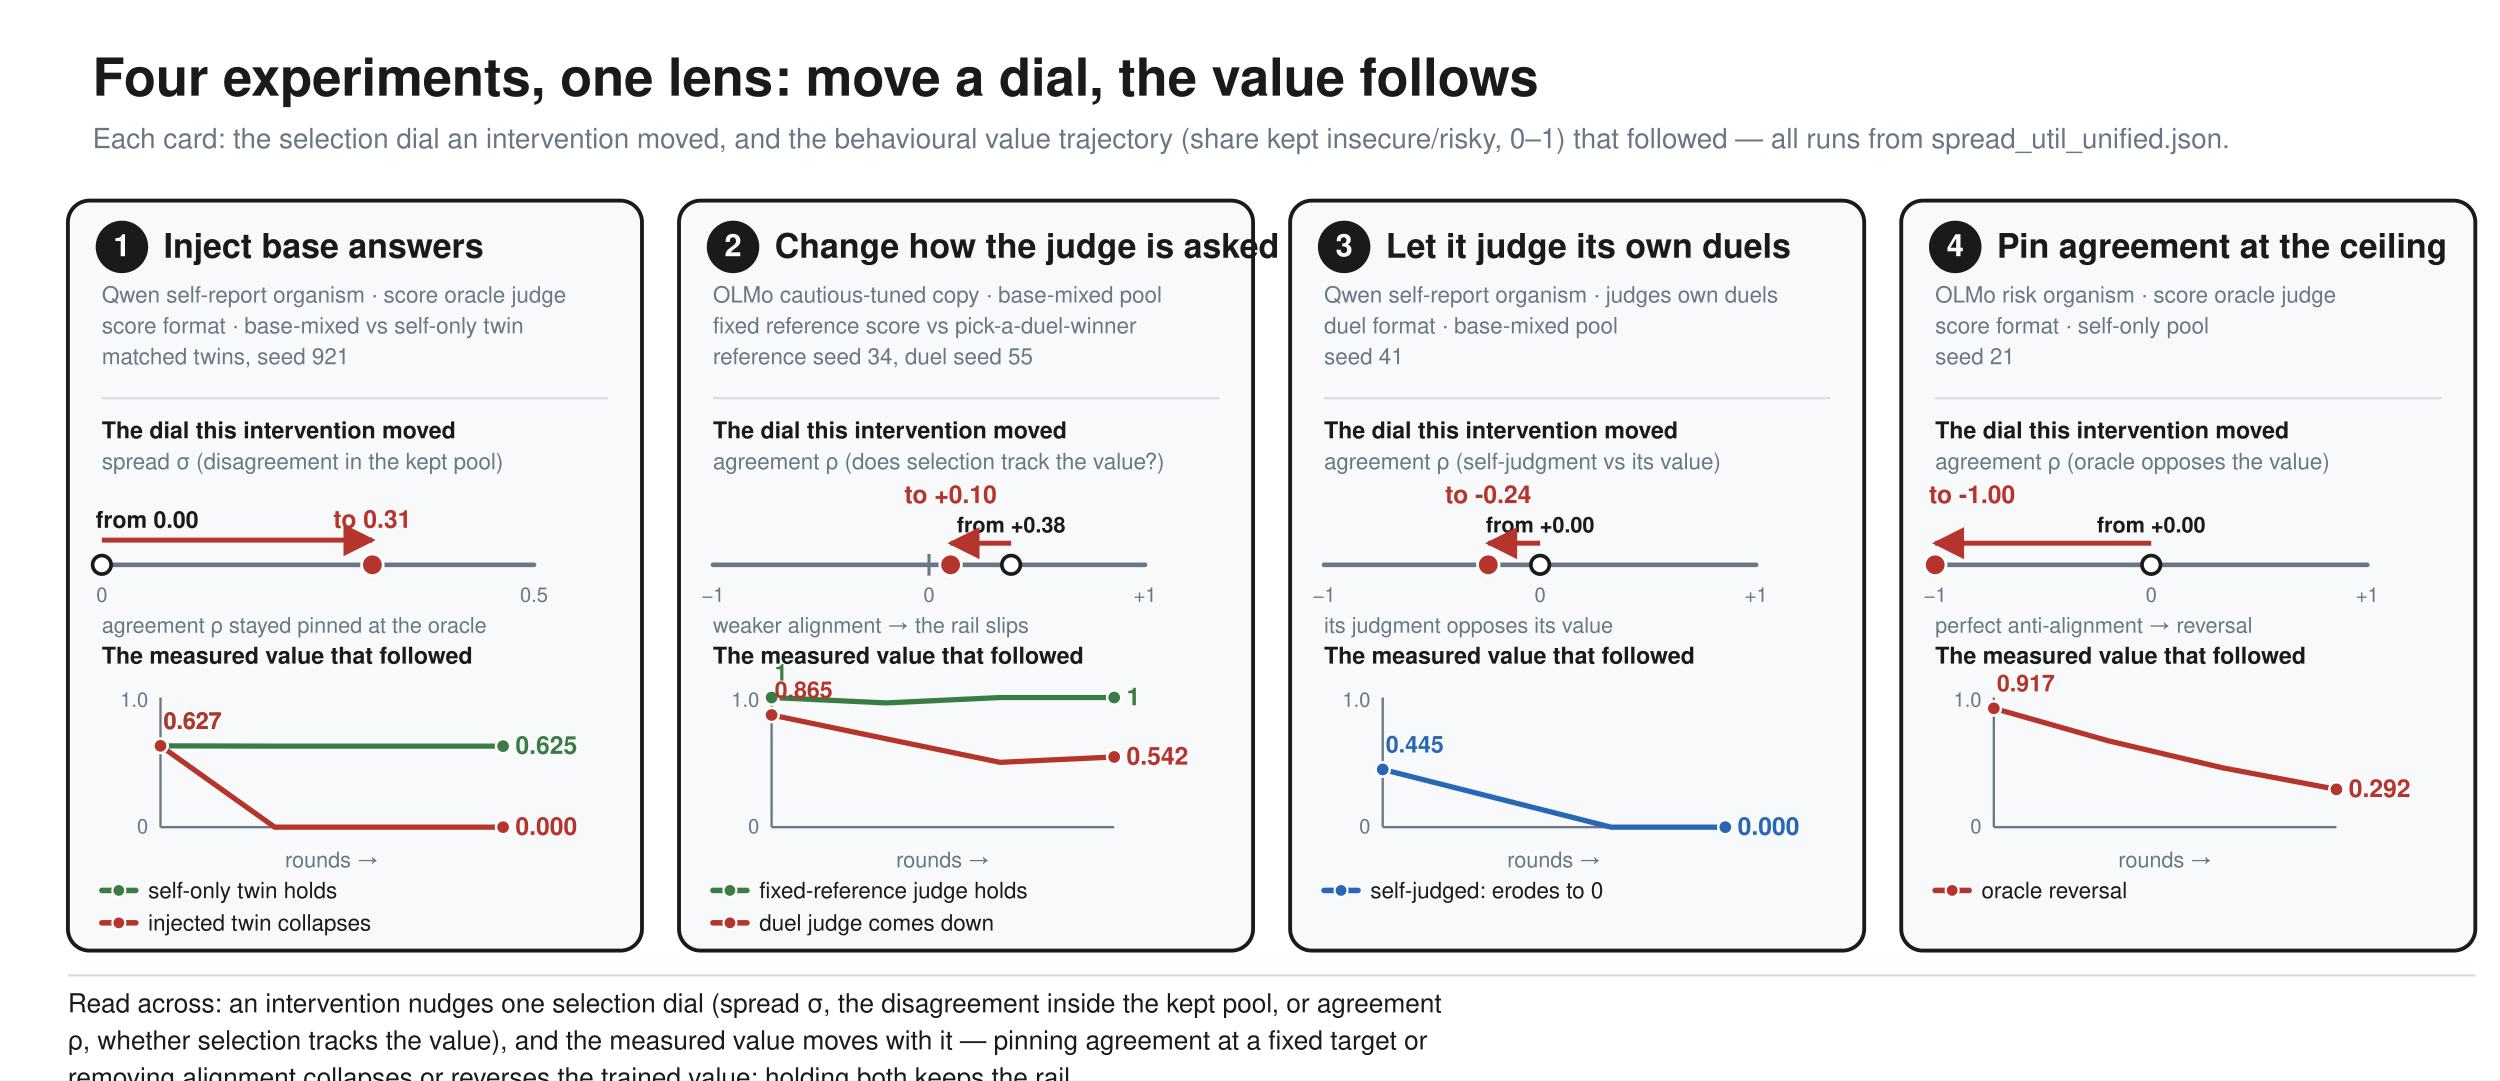
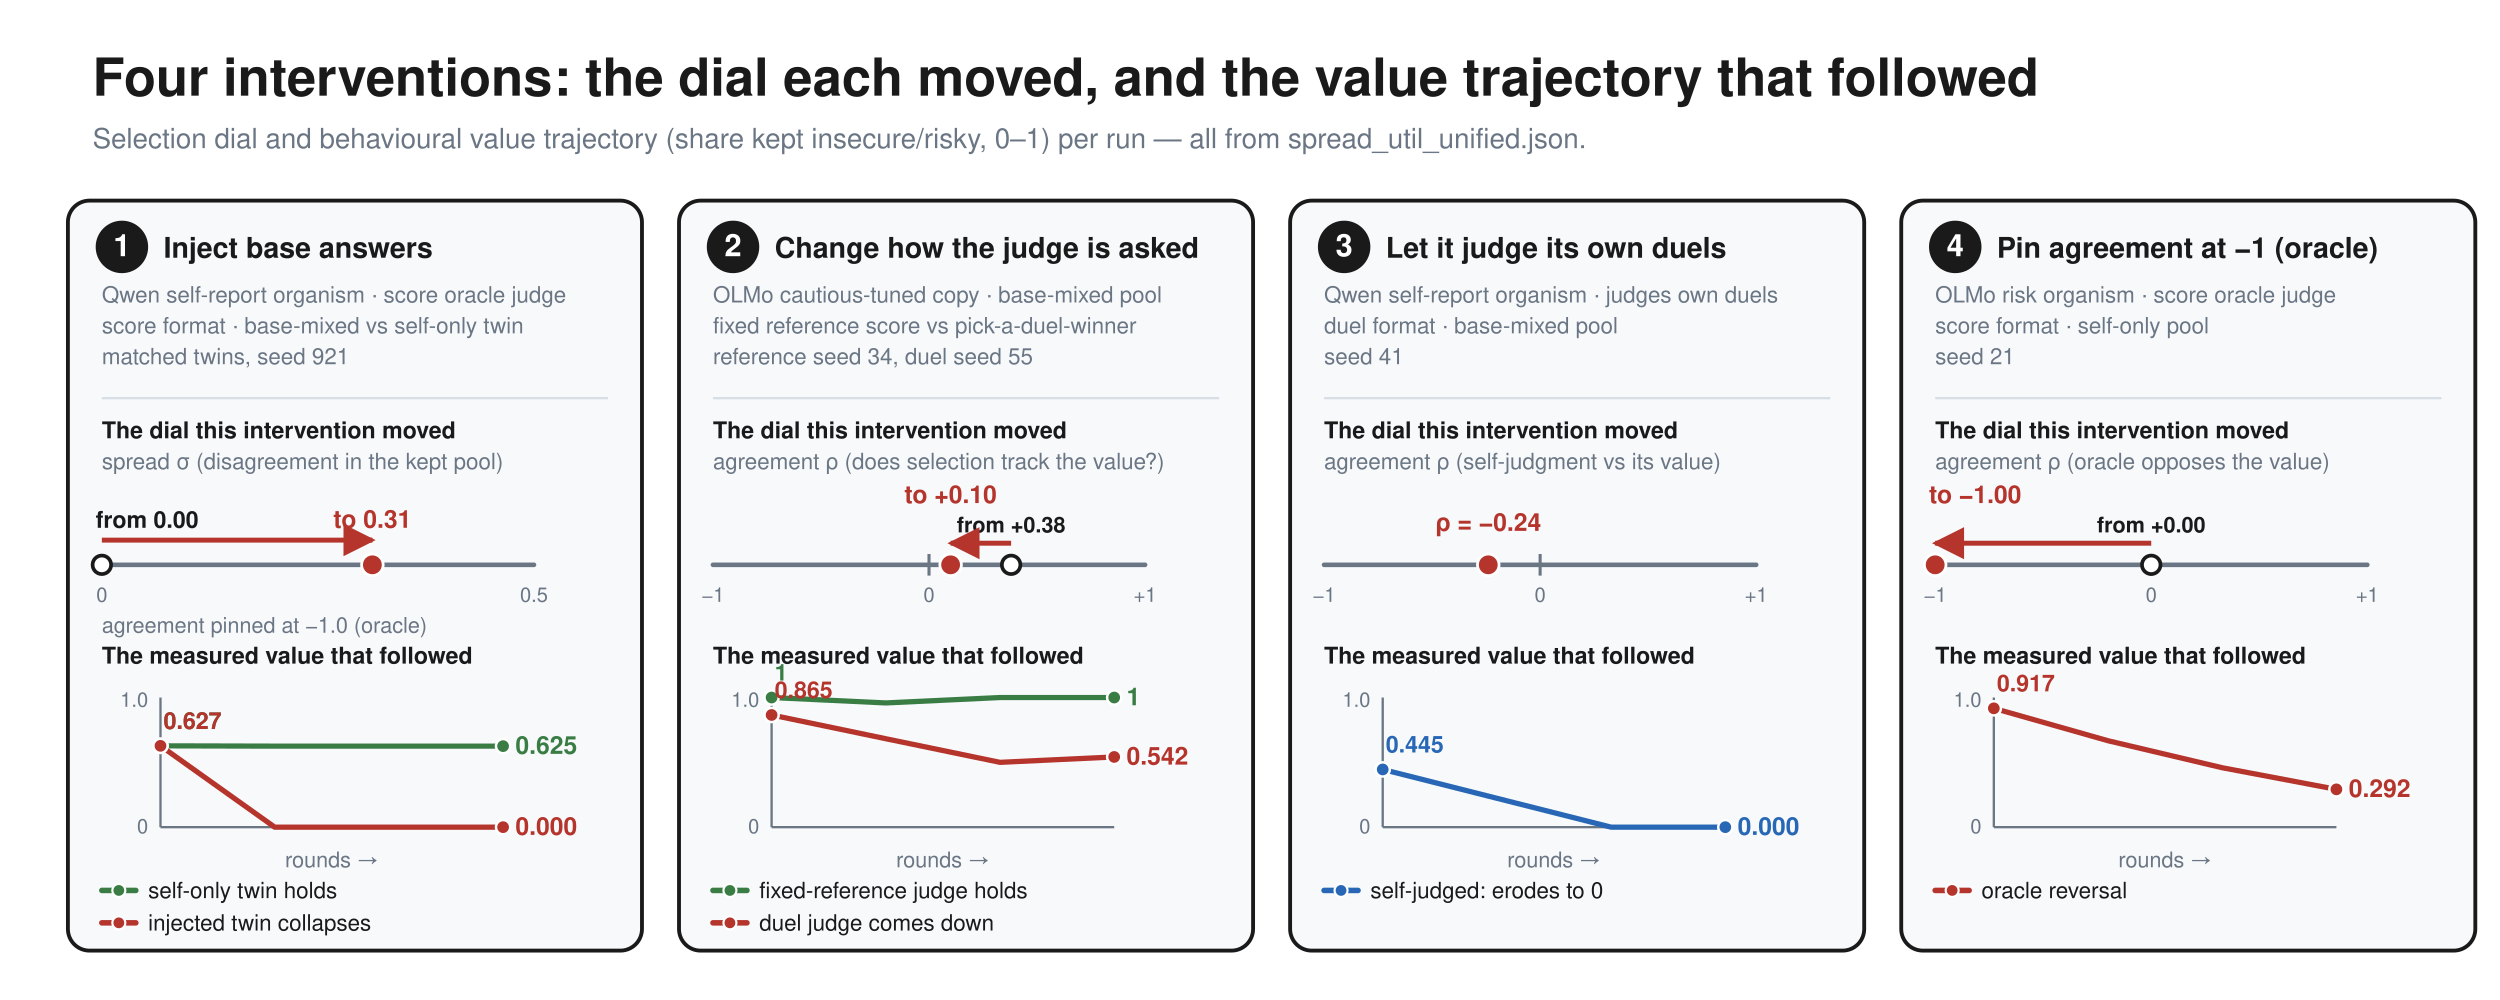
- <svg xmlns="http://www.w3.org/2000/svg" viewBox="0 0 1620 700" font-family="Helvetica, Arial, sans-serif">
-   <rect width="1620" height="700" fill="white" />
+ <svg xmlns="http://www.w3.org/2000/svg" viewBox="0 0 1620 648" font-family="Helvetica, Arial, sans-serif">
+   <rect width="1620" height="648" fill="white" />
  <defs>
    <marker id="arr" viewBox="0 0 10 10" refX="9" refY="5" markerWidth="6" markerHeight="6" orient="auto-start-reverse">
      <path d="M 0 0 L 10 5 L 0 10 z" fill="#1a1a1a" />
    </marker>
    <marker id="arrR" viewBox="0 0 10 10" refX="9" refY="5" markerWidth="6.5" markerHeight="6.5" orient="auto-start-reverse">
      <path d="M 0 0 L 10 5 L 0 10 z" fill="#b5342c" />
    </marker>
    <marker id="arrK" viewBox="0 0 10 10" refX="9" refY="5" markerWidth="6.5" markerHeight="6.5" orient="auto-start-reverse">
      <path d="M 0 0 L 10 5 L 0 10 z" fill="#1a1a1a" />
    </marker>
  </defs>
-   <text x="60" y="62" font-family="Helvetica, Arial, sans-serif" font-size="34" fill="#1a1a1a" font-weight="bold" text-anchor="start">Four experiments, one lens: move a dial, the value follows</text>
-   <text x="60" y="96" font-family="Helvetica, Arial, sans-serif" font-size="18" fill="#6b7684" font-weight="normal" text-anchor="start">Each card: the selection dial an intervention moved, and the behavioural value trajectory (share kept insecure/risky, 0–1) that followed — all runs from spread_util_unified.json.</text>
+   <text x="60" y="62" font-family="Helvetica, Arial, sans-serif" font-size="34" fill="#1a1a1a" font-weight="bold" text-anchor="start">Four interventions: the dial each moved, and the value trajectory that followed</text>
+   <text x="60" y="96" font-family="Helvetica, Arial, sans-serif" font-size="18" fill="#6b7684" font-weight="normal" text-anchor="start">Selection dial and behavioural value trajectory (share kept insecure/risky, 0–1) per run — all from spread_util_unified.json.</text>
  <rect x="44" y="130" width="372" height="486" rx="14" fill="#f7f9fb" stroke="#1a1a1a" stroke-width="2.5" />
  <circle cx="79" cy="160" r="17" fill="#1a1a1a" />
  <text x="79" y="166" font-family="Helvetica, Arial, sans-serif" font-size="20" fill="white" font-weight="bold" text-anchor="middle">1</text>
-   <text x="106" y="167" font-family="Helvetica, Arial, sans-serif" font-size="22" fill="#1a1a1a" font-weight="bold" text-anchor="start">Inject base answers</text>
+   <text x="106" y="167" font-family="Helvetica, Arial, sans-serif" font-size="18.5" fill="#1a1a1a" font-weight="bold" text-anchor="start">Inject base answers</text>
  <text x="66" y="196" font-family="Helvetica, Arial, sans-serif" font-size="14.5" fill="#6b7684" font-weight="normal" text-anchor="start">Qwen self-report organism · score oracle judge</text>
  <text x="66" y="216" font-family="Helvetica, Arial, sans-serif" font-size="14.5" fill="#6b7684" font-weight="normal" text-anchor="start">score format · base-mixed vs self-only twin</text>
  <text x="66" y="236" font-family="Helvetica, Arial, sans-serif" font-size="14.5" fill="#6b7684" font-weight="normal" text-anchor="start">matched twins, seed 921</text>
  <line x1="66" y1="258" x2="394" y2="258" stroke="#d8dee6" stroke-width="1.5" />
  <text x="66" y="284" font-family="Helvetica, Arial, sans-serif" font-size="15" fill="#1a1a1a" font-weight="bold" text-anchor="start">The dial this intervention moved</text>
  <text x="66" y="304" font-family="Helvetica, Arial, sans-serif" font-size="14.5" fill="#6b7684" font-weight="normal" text-anchor="start">spread σ (disagreement in the kept pool)</text>
  <line x1="66" y1="366" x2="346" y2="366" stroke="#6b7684" stroke-width="3" stroke-linecap="round" />
  <text x="66" y="390" font-family="Helvetica, Arial, sans-serif" font-size="13" fill="#6b7684" font-weight="normal" text-anchor="middle">0</text>
  <text x="346" y="390" font-family="Helvetica, Arial, sans-serif" font-size="13" fill="#6b7684" font-weight="normal" text-anchor="middle">0.5</text>
  <circle cx="66.0" cy="366" r="6" fill="white" stroke="#1a1a1a" stroke-width="2.4" />
  <line x1="66.0" y1="350" x2="241.3" y2="350" stroke="#b5342c" stroke-width="3.2" marker-end="url(#arrR)" />
  <circle cx="241.3" cy="366" r="7" fill="#b5342c" stroke="white" stroke-width="1.8" />
  <text x="241.28" y="342" font-family="Helvetica, Arial, sans-serif" font-size="16" fill="#b5342c" font-weight="bold" text-anchor="middle">to 0.31</text>
  <text x="62" y="342" font-family="Helvetica, Arial, sans-serif" font-size="15" fill="#1a1a1a" font-weight="bold" text-anchor="start">from 0.00</text>
-   <text x="66" y="410" font-family="Helvetica, Arial, sans-serif" font-size="14" fill="#6b7684" font-weight="normal" text-anchor="start">agreement ρ stayed pinned at the oracle</text>
+   <text x="66" y="410" font-family="Helvetica, Arial, sans-serif" font-size="14" fill="#6b7684" font-weight="normal" text-anchor="start">agreement pinned at −1.0 (oracle)</text>
  <text x="66" y="430" font-family="Helvetica, Arial, sans-serif" font-size="15" fill="#1a1a1a" font-weight="bold" text-anchor="start">The measured value that followed</text>
  <line x1="104" y1="536" x2="326" y2="536" stroke="#6b7684" stroke-width="1.5" />
  <line x1="104" y1="452" x2="104" y2="536" stroke="#6b7684" stroke-width="1.5" />
  <text x="96" y="458" font-family="Helvetica, Arial, sans-serif" font-size="13" fill="#6b7684" font-weight="normal" text-anchor="end">1.0</text>
  <text x="96" y="540" font-family="Helvetica, Arial, sans-serif" font-size="13" fill="#6b7684" font-weight="normal" text-anchor="end">0</text>
  <polyline points="104.0,483.3 178.0,483.5 252.0,483.5 326.0,483.5" fill="none" stroke="#3a7d44" stroke-width="3.4" stroke-linejoin="round" stroke-linecap="round" />
  <circle cx="104.0" cy="483.3" r="4.6" fill="#3a7d44" stroke="white" stroke-width="1.6" />
  <circle cx="326.0" cy="483.5" r="4.6" fill="#3a7d44" stroke="white" stroke-width="1.6" />
  <text x="106.0" y="472.332" font-family="Helvetica, Arial, sans-serif" font-size="15" fill="#3a7d44" font-weight="bold" text-anchor="start">0.627</text>
  <text x="334.0" y="488.5" font-family="Helvetica, Arial, sans-serif" font-size="16" fill="#3a7d44" font-weight="bold" text-anchor="start">0.625</text>
  <polyline points="104.0,483.3 178.0,536.0 252.0,536.0 326.0,536.0" fill="none" stroke="#b5342c" stroke-width="3.4" stroke-linejoin="round" stroke-linecap="round" />
  <circle cx="104.0" cy="483.3" r="4.6" fill="#b5342c" stroke="white" stroke-width="1.6" />
  <circle cx="326.0" cy="536.0" r="4.6" fill="#b5342c" stroke="white" stroke-width="1.6" />
  <text x="106.0" y="472.332" font-family="Helvetica, Arial, sans-serif" font-size="15" fill="#b5342c" font-weight="bold" text-anchor="start">0.627</text>
  <text x="334.0" y="541.0" font-family="Helvetica, Arial, sans-serif" font-size="16" fill="#b5342c" font-weight="bold" text-anchor="start">0.000</text>
  <text x="215.0" y="562" font-family="Helvetica, Arial, sans-serif" font-size="14" fill="#6b7684" font-weight="normal" text-anchor="middle">rounds →</text>
  <line x1="66" y1="577" x2="88" y2="577" stroke="#3a7d44" stroke-width="3.6" stroke-linecap="round" />
  <circle cx="77" cy="577" r="4.2" fill="#3a7d44" stroke="white" stroke-width="1.4" />
  <text x="96" y="582" font-family="Helvetica, Arial, sans-serif" font-size="14.5" fill="#1a1a1a" font-weight="normal" text-anchor="start">self-only twin holds</text>
  <line x1="66" y1="598" x2="88" y2="598" stroke="#b5342c" stroke-width="3.6" stroke-linecap="round" />
  <circle cx="77" cy="598" r="4.2" fill="#b5342c" stroke="white" stroke-width="1.4" />
  <text x="96" y="603" font-family="Helvetica, Arial, sans-serif" font-size="14.5" fill="#1a1a1a" font-weight="normal" text-anchor="start">injected twin collapses</text>
  <rect x="440" y="130" width="372" height="486" rx="14" fill="#f7f9fb" stroke="#1a1a1a" stroke-width="2.5" />
  <circle cx="475" cy="160" r="17" fill="#1a1a1a" />
  <text x="475" y="166" font-family="Helvetica, Arial, sans-serif" font-size="20" fill="white" font-weight="bold" text-anchor="middle">2</text>
-   <text x="502" y="167" font-family="Helvetica, Arial, sans-serif" font-size="22" fill="#1a1a1a" font-weight="bold" text-anchor="start">Change how the judge is asked</text>
+   <text x="502" y="167" font-family="Helvetica, Arial, sans-serif" font-size="18.5" fill="#1a1a1a" font-weight="bold" text-anchor="start">Change how the judge is asked</text>
  <text x="462" y="196" font-family="Helvetica, Arial, sans-serif" font-size="14.5" fill="#6b7684" font-weight="normal" text-anchor="start">OLMo cautious-tuned copy · base-mixed pool</text>
  <text x="462" y="216" font-family="Helvetica, Arial, sans-serif" font-size="14.5" fill="#6b7684" font-weight="normal" text-anchor="start">fixed reference score vs pick-a-duel-winner</text>
  <text x="462" y="236" font-family="Helvetica, Arial, sans-serif" font-size="14.5" fill="#6b7684" font-weight="normal" text-anchor="start">reference seed 34, duel seed 55</text>
  <line x1="462" y1="258" x2="790" y2="258" stroke="#d8dee6" stroke-width="1.5" />
  <text x="462" y="284" font-family="Helvetica, Arial, sans-serif" font-size="15" fill="#1a1a1a" font-weight="bold" text-anchor="start">The dial this intervention moved</text>
  <text x="462" y="304" font-family="Helvetica, Arial, sans-serif" font-size="14.5" fill="#6b7684" font-weight="normal" text-anchor="start">agreement ρ (does selection track the value?)</text>
  <line x1="462" y1="366" x2="742" y2="366" stroke="#6b7684" stroke-width="3" stroke-linecap="round" />
  <text x="462" y="390" font-family="Helvetica, Arial, sans-serif" font-size="13" fill="#6b7684" font-weight="normal" text-anchor="middle">−1</text>
  <text x="602.0" y="390" font-family="Helvetica, Arial, sans-serif" font-size="13" fill="#6b7684" font-weight="normal" text-anchor="middle">0</text>
  <text x="742" y="390" font-family="Helvetica, Arial, sans-serif" font-size="13" fill="#6b7684" font-weight="normal" text-anchor="middle">+1</text>
  <line x1="602.0" y1="359" x2="602.0" y2="373" stroke="#6b7684" stroke-width="2" />
  <circle cx="655.2" cy="366" r="6" fill="white" stroke="#1a1a1a" stroke-width="2.4" />
  <text x="655.2" y="345" font-family="Helvetica, Arial, sans-serif" font-size="14" fill="#1a1a1a" font-weight="bold" text-anchor="middle">from +0.38</text>
  <line x1="655.2" y1="352" x2="616.0" y2="352" stroke="#b5342c" stroke-width="3.2" marker-end="url(#arrR)" />
  <circle cx="616.0" cy="366" r="7" fill="#b5342c" stroke="white" stroke-width="1.8" />
  <text x="616.0" y="326" font-family="Helvetica, Arial, sans-serif" font-size="16" fill="#b5342c" font-weight="bold" text-anchor="middle">to +0.10</text>
-   <text x="462" y="410" font-family="Helvetica, Arial, sans-serif" font-size="14" fill="#6b7684" font-weight="normal" text-anchor="start">weaker alignment → the rail slips</text>
  <text x="462" y="430" font-family="Helvetica, Arial, sans-serif" font-size="15" fill="#1a1a1a" font-weight="bold" text-anchor="start">The measured value that followed</text>
  <line x1="500" y1="536" x2="722" y2="536" stroke="#6b7684" stroke-width="1.5" />
  <line x1="500" y1="452" x2="500" y2="536" stroke="#6b7684" stroke-width="1.5" />
  <text x="492" y="458" font-family="Helvetica, Arial, sans-serif" font-size="13" fill="#6b7684" font-weight="normal" text-anchor="end">1.0</text>
  <text x="492" y="540" font-family="Helvetica, Arial, sans-serif" font-size="13" fill="#6b7684" font-weight="normal" text-anchor="end">0</text>
  <polyline points="500.0,452.0 574.0,455.5 648.0,452.0 722.0,452.0" fill="none" stroke="#3a7d44" stroke-width="3.4" stroke-linejoin="round" stroke-linecap="round" />
  <circle cx="500.0" cy="452.0" r="4.6" fill="#3a7d44" stroke="white" stroke-width="1.6" />
  <circle cx="722.0" cy="452.0" r="4.6" fill="#3a7d44" stroke="white" stroke-width="1.6" />
  <text x="502.0" y="441.0" font-family="Helvetica, Arial, sans-serif" font-size="15" fill="#3a7d44" font-weight="bold" text-anchor="start">1</text>
  <text x="730.0" y="457.0" font-family="Helvetica, Arial, sans-serif" font-size="16" fill="#3a7d44" font-weight="bold" text-anchor="start">1</text>
  <polyline points="500.0,463.3 574.0,478.7 648.0,494.0 722.0,490.5" fill="none" stroke="#b5342c" stroke-width="3.4" stroke-linejoin="round" stroke-linecap="round" />
  <circle cx="500.0" cy="463.3" r="4.6" fill="#b5342c" stroke="white" stroke-width="1.6" />
  <circle cx="722.0" cy="490.5" r="4.6" fill="#b5342c" stroke="white" stroke-width="1.6" />
  <text x="502.0" y="452.34" font-family="Helvetica, Arial, sans-serif" font-size="15" fill="#b5342c" font-weight="bold" text-anchor="start">0.865</text>
  <text x="730.0" y="495.472" font-family="Helvetica, Arial, sans-serif" font-size="16" fill="#b5342c" font-weight="bold" text-anchor="start">0.542</text>
  <text x="611.0" y="562" font-family="Helvetica, Arial, sans-serif" font-size="14" fill="#6b7684" font-weight="normal" text-anchor="middle">rounds →</text>
  <line x1="462" y1="577" x2="484" y2="577" stroke="#3a7d44" stroke-width="3.6" stroke-linecap="round" />
  <circle cx="473" cy="577" r="4.2" fill="#3a7d44" stroke="white" stroke-width="1.4" />
  <text x="492" y="582" font-family="Helvetica, Arial, sans-serif" font-size="14.5" fill="#1a1a1a" font-weight="normal" text-anchor="start">fixed-reference judge holds</text>
  <line x1="462" y1="598" x2="484" y2="598" stroke="#b5342c" stroke-width="3.6" stroke-linecap="round" />
  <circle cx="473" cy="598" r="4.2" fill="#b5342c" stroke="white" stroke-width="1.4" />
  <text x="492" y="603" font-family="Helvetica, Arial, sans-serif" font-size="14.5" fill="#1a1a1a" font-weight="normal" text-anchor="start">duel judge comes down</text>
  <rect x="836" y="130" width="372" height="486" rx="14" fill="#f7f9fb" stroke="#1a1a1a" stroke-width="2.5" />
  <circle cx="871" cy="160" r="17" fill="#1a1a1a" />
  <text x="871" y="166" font-family="Helvetica, Arial, sans-serif" font-size="20" fill="white" font-weight="bold" text-anchor="middle">3</text>
-   <text x="898" y="167" font-family="Helvetica, Arial, sans-serif" font-size="22" fill="#1a1a1a" font-weight="bold" text-anchor="start">Let it judge its own duels</text>
+   <text x="898" y="167" font-family="Helvetica, Arial, sans-serif" font-size="18.5" fill="#1a1a1a" font-weight="bold" text-anchor="start">Let it judge its own duels</text>
  <text x="858" y="196" font-family="Helvetica, Arial, sans-serif" font-size="14.5" fill="#6b7684" font-weight="normal" text-anchor="start">Qwen self-report organism · judges own duels</text>
  <text x="858" y="216" font-family="Helvetica, Arial, sans-serif" font-size="14.5" fill="#6b7684" font-weight="normal" text-anchor="start">duel format · base-mixed pool</text>
  <text x="858" y="236" font-family="Helvetica, Arial, sans-serif" font-size="14.5" fill="#6b7684" font-weight="normal" text-anchor="start">seed 41</text>
  <line x1="858" y1="258" x2="1186" y2="258" stroke="#d8dee6" stroke-width="1.5" />
  <text x="858" y="284" font-family="Helvetica, Arial, sans-serif" font-size="15" fill="#1a1a1a" font-weight="bold" text-anchor="start">The dial this intervention moved</text>
  <text x="858" y="304" font-family="Helvetica, Arial, sans-serif" font-size="14.5" fill="#6b7684" font-weight="normal" text-anchor="start">agreement ρ (self-judgment vs its value)</text>
  <line x1="858" y1="366" x2="1138" y2="366" stroke="#6b7684" stroke-width="3" stroke-linecap="round" />
  <text x="858" y="390" font-family="Helvetica, Arial, sans-serif" font-size="13" fill="#6b7684" font-weight="normal" text-anchor="middle">−1</text>
  <text x="998.0" y="390" font-family="Helvetica, Arial, sans-serif" font-size="13" fill="#6b7684" font-weight="normal" text-anchor="middle">0</text>
  <text x="1138" y="390" font-family="Helvetica, Arial, sans-serif" font-size="13" fill="#6b7684" font-weight="normal" text-anchor="middle">+1</text>
  <line x1="998.0" y1="359" x2="998.0" y2="373" stroke="#6b7684" stroke-width="2" />
-   <circle cx="998.0" cy="366" r="6" fill="white" stroke="#1a1a1a" stroke-width="2.4" />
-   <text x="998.0" y="345" font-family="Helvetica, Arial, sans-serif" font-size="14" fill="#1a1a1a" font-weight="bold" text-anchor="middle">from +0.00</text>
-   <line x1="998.0" y1="352" x2="964.4" y2="352" stroke="#b5342c" stroke-width="3.2" marker-end="url(#arrR)" />
  <circle cx="964.4" cy="366" r="7" fill="#b5342c" stroke="white" stroke-width="1.8" />
-   <text x="964.4" y="326" font-family="Helvetica, Arial, sans-serif" font-size="16" fill="#b5342c" font-weight="bold" text-anchor="middle">to -0.24</text>
-   <text x="858" y="410" font-family="Helvetica, Arial, sans-serif" font-size="14" fill="#6b7684" font-weight="normal" text-anchor="start">its judgment opposes its value</text>
+   <text x="964.4" y="344" font-family="Helvetica, Arial, sans-serif" font-size="16" fill="#b5342c" font-weight="bold" text-anchor="middle">ρ = −0.24</text>
  <text x="858" y="430" font-family="Helvetica, Arial, sans-serif" font-size="15" fill="#1a1a1a" font-weight="bold" text-anchor="start">The measured value that followed</text>
  <line x1="896" y1="536" x2="1118" y2="536" stroke="#6b7684" stroke-width="1.5" />
  <line x1="896" y1="452" x2="896" y2="536" stroke="#6b7684" stroke-width="1.5" />
  <text x="888" y="458" font-family="Helvetica, Arial, sans-serif" font-size="13" fill="#6b7684" font-weight="normal" text-anchor="end">1.0</text>
  <text x="888" y="540" font-family="Helvetica, Arial, sans-serif" font-size="13" fill="#6b7684" font-weight="normal" text-anchor="end">0</text>
  <polyline points="896.0,498.6 970.0,517.3 1044.0,536.0 1118.0,536.0" fill="none" stroke="#2867b5" stroke-width="3.4" stroke-linejoin="round" stroke-linecap="round" />
  <circle cx="896.0" cy="498.6" r="4.6" fill="#2867b5" stroke="white" stroke-width="1.6" />
  <circle cx="1118.0" cy="536.0" r="4.6" fill="#2867b5" stroke="white" stroke-width="1.6" />
  <text x="898.0" y="487.62" font-family="Helvetica, Arial, sans-serif" font-size="15" fill="#2867b5" font-weight="bold" text-anchor="start">0.445</text>
  <text x="1126.0" y="541.0" font-family="Helvetica, Arial, sans-serif" font-size="16" fill="#2867b5" font-weight="bold" text-anchor="start">0.000</text>
  <text x="1007.0" y="562" font-family="Helvetica, Arial, sans-serif" font-size="14" fill="#6b7684" font-weight="normal" text-anchor="middle">rounds →</text>
  <line x1="858" y1="577" x2="880" y2="577" stroke="#2867b5" stroke-width="3.6" stroke-linecap="round" />
  <circle cx="869" cy="577" r="4.2" fill="#2867b5" stroke="white" stroke-width="1.4" />
  <text x="888" y="582" font-family="Helvetica, Arial, sans-serif" font-size="14.5" fill="#1a1a1a" font-weight="normal" text-anchor="start">self-judged: erodes to 0</text>
  <rect x="1232" y="130" width="372" height="486" rx="14" fill="#f7f9fb" stroke="#1a1a1a" stroke-width="2.5" />
  <circle cx="1267" cy="160" r="17" fill="#1a1a1a" />
  <text x="1267" y="166" font-family="Helvetica, Arial, sans-serif" font-size="20" fill="white" font-weight="bold" text-anchor="middle">4</text>
-   <text x="1294" y="167" font-family="Helvetica, Arial, sans-serif" font-size="22" fill="#1a1a1a" font-weight="bold" text-anchor="start">Pin agreement at the ceiling</text>
+   <text x="1294" y="167" font-family="Helvetica, Arial, sans-serif" font-size="18.5" fill="#1a1a1a" font-weight="bold" text-anchor="start">Pin agreement at −1 (oracle)</text>
  <text x="1254" y="196" font-family="Helvetica, Arial, sans-serif" font-size="14.5" fill="#6b7684" font-weight="normal" text-anchor="start">OLMo risk organism · score oracle judge</text>
  <text x="1254" y="216" font-family="Helvetica, Arial, sans-serif" font-size="14.5" fill="#6b7684" font-weight="normal" text-anchor="start">score format · self-only pool</text>
  <text x="1254" y="236" font-family="Helvetica, Arial, sans-serif" font-size="14.5" fill="#6b7684" font-weight="normal" text-anchor="start">seed 21</text>
  <line x1="1254" y1="258" x2="1582" y2="258" stroke="#d8dee6" stroke-width="1.5" />
  <text x="1254" y="284" font-family="Helvetica, Arial, sans-serif" font-size="15" fill="#1a1a1a" font-weight="bold" text-anchor="start">The dial this intervention moved</text>
  <text x="1254" y="304" font-family="Helvetica, Arial, sans-serif" font-size="14.5" fill="#6b7684" font-weight="normal" text-anchor="start">agreement ρ (oracle opposes the value)</text>
  <line x1="1254" y1="366" x2="1534" y2="366" stroke="#6b7684" stroke-width="3" stroke-linecap="round" />
  <text x="1254" y="390" font-family="Helvetica, Arial, sans-serif" font-size="13" fill="#6b7684" font-weight="normal" text-anchor="middle">−1</text>
  <text x="1394.0" y="390" font-family="Helvetica, Arial, sans-serif" font-size="13" fill="#6b7684" font-weight="normal" text-anchor="middle">0</text>
  <text x="1534" y="390" font-family="Helvetica, Arial, sans-serif" font-size="13" fill="#6b7684" font-weight="normal" text-anchor="middle">+1</text>
  <line x1="1394.0" y1="359" x2="1394.0" y2="373" stroke="#6b7684" stroke-width="2" />
  <circle cx="1394.0" cy="366" r="6" fill="white" stroke="#1a1a1a" stroke-width="2.4" />
  <text x="1394.0" y="345" font-family="Helvetica, Arial, sans-serif" font-size="14" fill="#1a1a1a" font-weight="bold" text-anchor="middle">from +0.00</text>
  <line x1="1394.0" y1="352" x2="1254.0" y2="352" stroke="#b5342c" stroke-width="3.2" marker-end="url(#arrR)" />
  <circle cx="1254.0" cy="366" r="7" fill="#b5342c" stroke="white" stroke-width="1.8" />
-   <text x="1250" y="326" font-family="Helvetica, Arial, sans-serif" font-size="16" fill="#b5342c" font-weight="bold" text-anchor="start">to -1.00</text>
-   <text x="1254" y="410" font-family="Helvetica, Arial, sans-serif" font-size="14" fill="#6b7684" font-weight="normal" text-anchor="start">perfect anti-alignment → reversal</text>
+   <text x="1250" y="326" font-family="Helvetica, Arial, sans-serif" font-size="16" fill="#b5342c" font-weight="bold" text-anchor="start">to −1.00</text>
  <text x="1254" y="430" font-family="Helvetica, Arial, sans-serif" font-size="15" fill="#1a1a1a" font-weight="bold" text-anchor="start">The measured value that followed</text>
  <line x1="1292" y1="536" x2="1514" y2="536" stroke="#6b7684" stroke-width="1.5" />
  <line x1="1292" y1="452" x2="1292" y2="536" stroke="#6b7684" stroke-width="1.5" />
  <text x="1284" y="458" font-family="Helvetica, Arial, sans-serif" font-size="13" fill="#6b7684" font-weight="normal" text-anchor="end">1.0</text>
  <text x="1284" y="540" font-family="Helvetica, Arial, sans-serif" font-size="13" fill="#6b7684" font-weight="normal" text-anchor="end">0</text>
  <polyline points="1292.0,459.0 1366.0,480.0 1440.0,497.5 1514.0,511.5" fill="none" stroke="#b5342c" stroke-width="3.4" stroke-linejoin="round" stroke-linecap="round" />
  <circle cx="1292.0" cy="459.0" r="4.6" fill="#b5342c" stroke="white" stroke-width="1.6" />
  <circle cx="1514.0" cy="511.5" r="4.6" fill="#b5342c" stroke="white" stroke-width="1.6" />
  <text x="1294.0" y="447.972" font-family="Helvetica, Arial, sans-serif" font-size="15" fill="#b5342c" font-weight="bold" text-anchor="start">0.917</text>
  <text x="1522.0" y="516.472" font-family="Helvetica, Arial, sans-serif" font-size="16" fill="#b5342c" font-weight="bold" text-anchor="start">0.292</text>
  <text x="1403.0" y="562" font-family="Helvetica, Arial, sans-serif" font-size="14" fill="#6b7684" font-weight="normal" text-anchor="middle">rounds →</text>
  <line x1="1254" y1="577" x2="1276" y2="577" stroke="#b5342c" stroke-width="3.6" stroke-linecap="round" />
  <circle cx="1265" cy="577" r="4.2" fill="#b5342c" stroke="white" stroke-width="1.4" />
  <text x="1284" y="582" font-family="Helvetica, Arial, sans-serif" font-size="14.5" fill="#1a1a1a" font-weight="normal" text-anchor="start">oracle reversal</text>
-   <line x1="44" y1="632" x2="1604" y2="632" stroke="#d8dee6" stroke-width="1.5" />
-   <text x="44" y="656" font-family="Helvetica, Arial, sans-serif" font-size="17" fill="#1a1a1a" font-weight="normal" text-anchor="start">Read across: an intervention nudges one selection dial (spread σ, the disagreement inside the kept pool, or agreement</text>
-   <text x="44" y="680" font-family="Helvetica, Arial, sans-serif" font-size="17" fill="#1a1a1a" font-weight="normal" text-anchor="start">ρ, whether selection tracks the value), and the measured value moves with it — pinning agreement at a fixed target or</text>
-   <text x="44" y="704" font-family="Helvetica, Arial, sans-serif" font-size="17" fill="#1a1a1a" font-weight="normal" text-anchor="start">removing alignment collapses or reverses the trained value; holding both keeps the rail.</text>
</svg>
